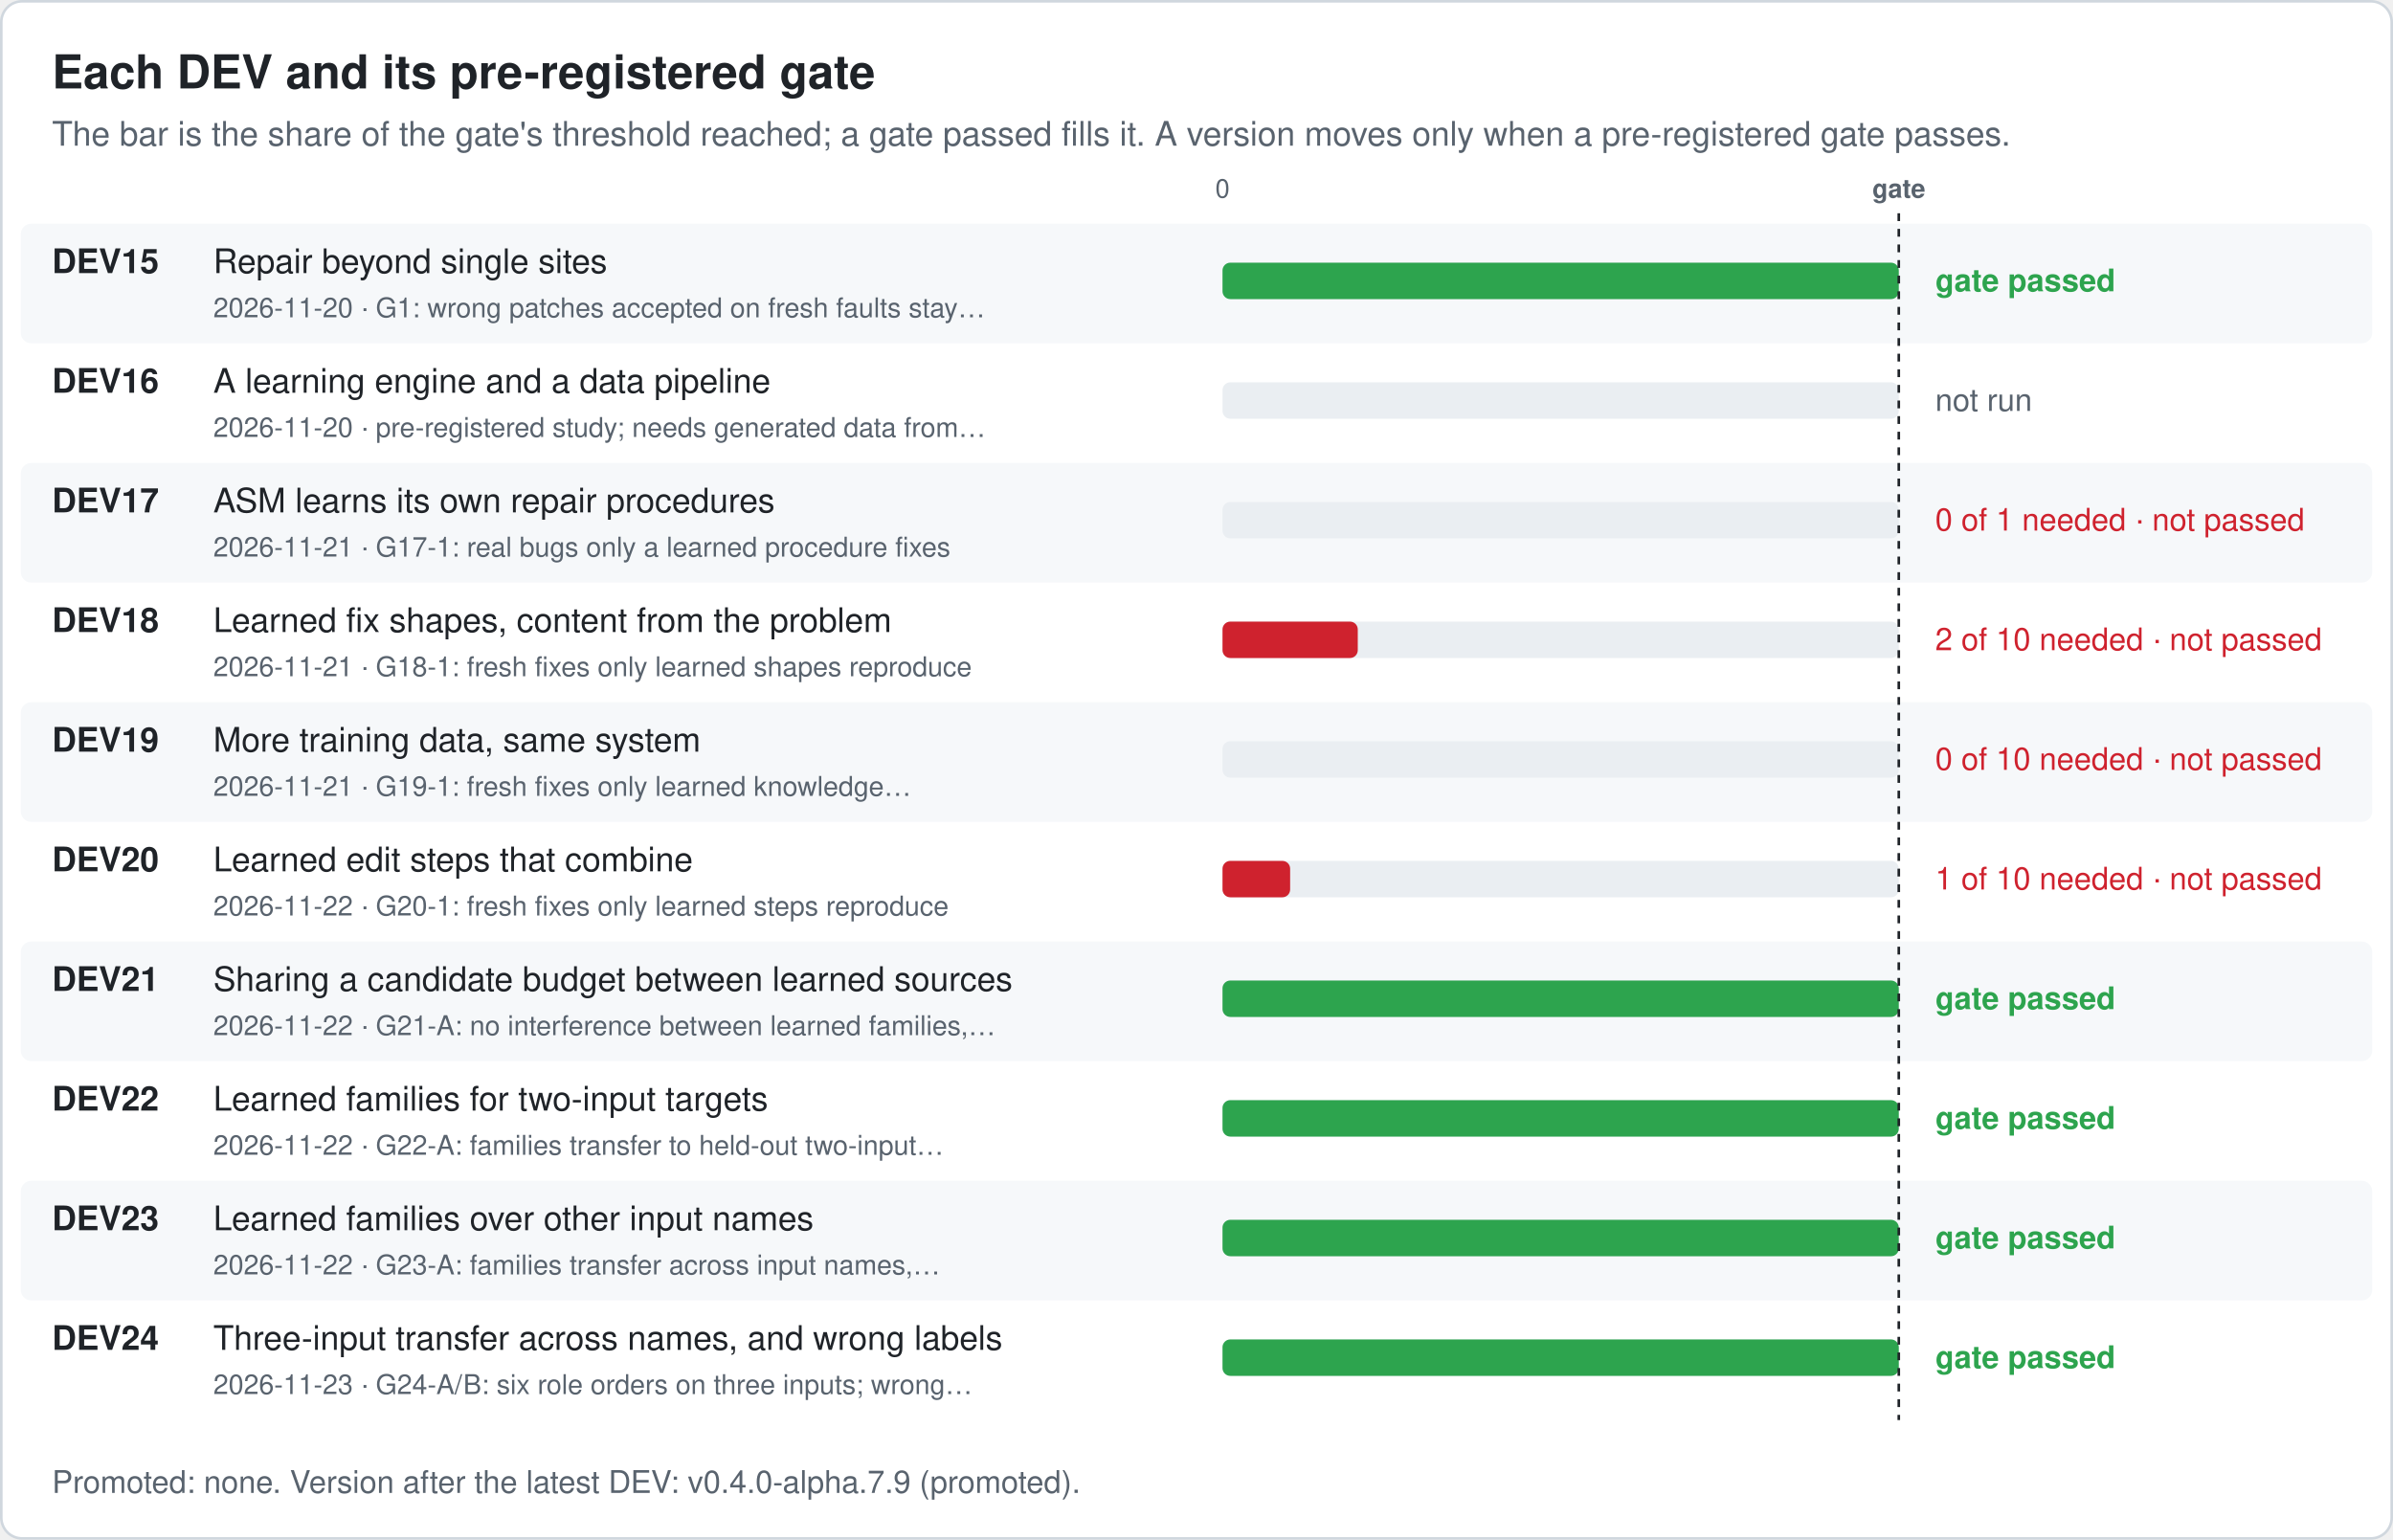
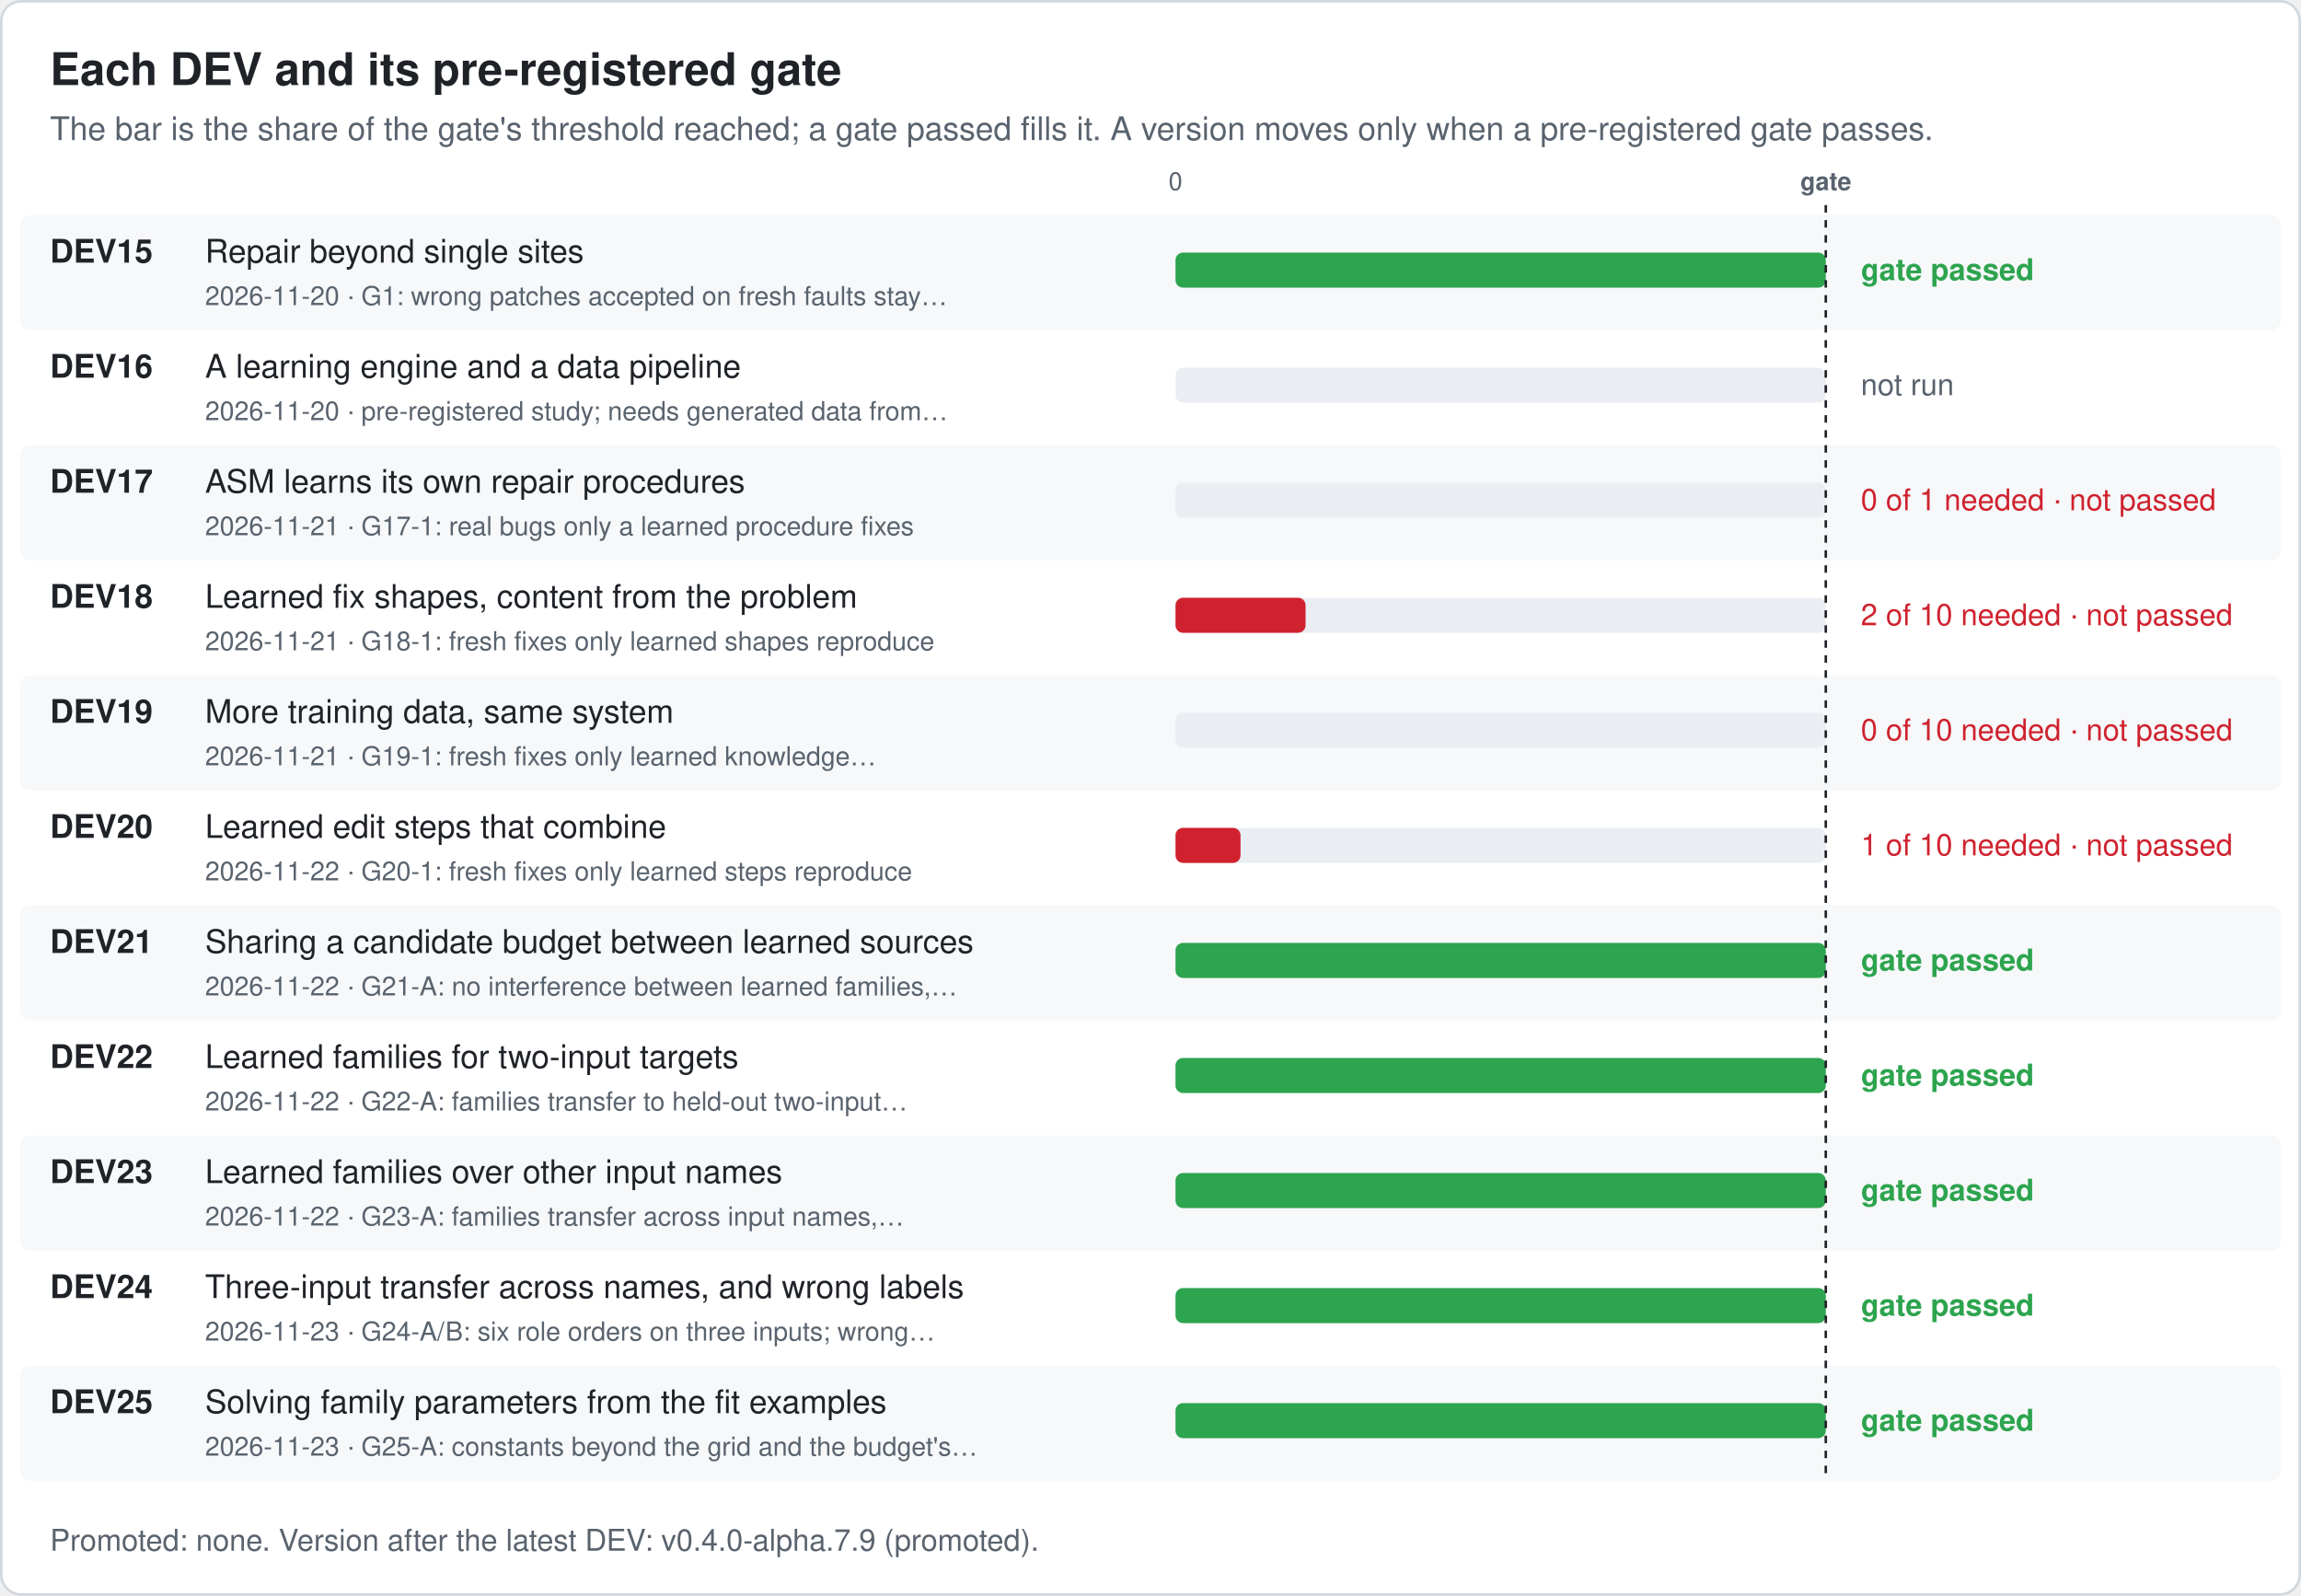
- <svg xmlns="http://www.w3.org/2000/svg" width="920" height="592" viewBox="0 0 920 592" role="img" aria-label="Each DEV step and how much of its pre-registered gate it reached">
-   <rect x="0.5" y="0.5" width="919" height="591" rx="8" fill="#ffffff" stroke="#d0d7de" />
+ <svg xmlns="http://www.w3.org/2000/svg" width="920" height="638" viewBox="0 0 920 638" role="img" aria-label="Each DEV step and how much of its pre-registered gate it reached">
+   <rect x="0.5" y="0.5" width="919" height="637" rx="8" fill="#ffffff" stroke="#d0d7de" />
  <text x="20.0" y="34.0" font-family="-apple-system,BlinkMacSystemFont,'Segoe UI',Helvetica,Arial,sans-serif" font-size="18" font-weight="600" fill="#1f2328" text-anchor="start">Each DEV and its pre-registered gate</text>
  <text x="20.0" y="56.0" font-family="-apple-system,BlinkMacSystemFont,'Segoe UI',Helvetica,Arial,sans-serif" font-size="13" font-weight="normal" fill="#59636e" text-anchor="start">The bar is the share of the gate's threshold reached; a gate passed fills it. A version moves only when a pre-registered gate passes.</text>
  <text x="470.0" y="76.0" font-family="-apple-system,BlinkMacSystemFont,'Segoe UI',Helvetica,Arial,sans-serif" font-size="10" font-weight="normal" fill="#59636e" text-anchor="middle">0</text>
  <text x="730.0" y="76.0" font-family="-apple-system,BlinkMacSystemFont,'Segoe UI',Helvetica,Arial,sans-serif" font-size="10" font-weight="600" fill="#59636e" text-anchor="middle">gate</text>
  <rect x="8" y="86" width="904" height="46" rx="4" fill="#f6f8fa" />
  <text x="20.0" y="105.0" font-family="-apple-system,BlinkMacSystemFont,'Segoe UI',Helvetica,Arial,sans-serif" font-size="13" font-weight="600" fill="#1f2328" text-anchor="start">DEV15</text>
  <text x="82.0" y="105.0" font-family="-apple-system,BlinkMacSystemFont,'Segoe UI',Helvetica,Arial,sans-serif" font-size="13" font-weight="normal" fill="#1f2328" text-anchor="start">Repair beyond single sites</text>
  <text x="82.0" y="122.0" font-family="-apple-system,BlinkMacSystemFont,'Segoe UI',Helvetica,Arial,sans-serif" font-size="10.5" font-weight="normal" fill="#59636e" text-anchor="start">2026-11-20 · G1: wrong patches accepted on fresh faults stay…</text>
  <rect x="470" y="101" width="260" height="14" rx="3" fill="#eaeef2" />
  <rect x="470" y="101" width="260.0" height="14" rx="3" fill="#2da44e" />
  <text x="744.0" y="112.0" font-family="-apple-system,BlinkMacSystemFont,'Segoe UI',Helvetica,Arial,sans-serif" font-size="12" font-weight="600" fill="#2da44e" text-anchor="start">gate passed</text>
  <text x="20.0" y="151.0" font-family="-apple-system,BlinkMacSystemFont,'Segoe UI',Helvetica,Arial,sans-serif" font-size="13" font-weight="600" fill="#1f2328" text-anchor="start">DEV16</text>
  <text x="82.0" y="151.0" font-family="-apple-system,BlinkMacSystemFont,'Segoe UI',Helvetica,Arial,sans-serif" font-size="13" font-weight="normal" fill="#1f2328" text-anchor="start">A learning engine and a data pipeline</text>
  <text x="82.0" y="168.0" font-family="-apple-system,BlinkMacSystemFont,'Segoe UI',Helvetica,Arial,sans-serif" font-size="10.5" font-weight="normal" fill="#59636e" text-anchor="start">2026-11-20 · pre-registered study; needs generated data from…</text>
  <rect x="470" y="147" width="260" height="14" rx="3" fill="#eaeef2" />
  <text x="744.0" y="158.0" font-family="-apple-system,BlinkMacSystemFont,'Segoe UI',Helvetica,Arial,sans-serif" font-size="12" font-weight="normal" fill="#59636e" text-anchor="start">not run</text>
  <rect x="8" y="178" width="904" height="46" rx="4" fill="#f6f8fa" />
  <text x="20.0" y="197.0" font-family="-apple-system,BlinkMacSystemFont,'Segoe UI',Helvetica,Arial,sans-serif" font-size="13" font-weight="600" fill="#1f2328" text-anchor="start">DEV17</text>
  <text x="82.0" y="197.0" font-family="-apple-system,BlinkMacSystemFont,'Segoe UI',Helvetica,Arial,sans-serif" font-size="13" font-weight="normal" fill="#1f2328" text-anchor="start">ASM learns its own repair procedures</text>
  <text x="82.0" y="214.0" font-family="-apple-system,BlinkMacSystemFont,'Segoe UI',Helvetica,Arial,sans-serif" font-size="10.5" font-weight="normal" fill="#59636e" text-anchor="start">2026-11-21 · G17-1: real bugs only a learned procedure fixes</text>
  <rect x="470" y="193" width="260" height="14" rx="3" fill="#eaeef2" />
  <text x="744.0" y="204.0" font-family="-apple-system,BlinkMacSystemFont,'Segoe UI',Helvetica,Arial,sans-serif" font-size="12" font-weight="normal" fill="#cf222e" text-anchor="start">0 of 1 needed · not passed</text>
  <text x="20.0" y="243.0" font-family="-apple-system,BlinkMacSystemFont,'Segoe UI',Helvetica,Arial,sans-serif" font-size="13" font-weight="600" fill="#1f2328" text-anchor="start">DEV18</text>
  <text x="82.0" y="243.0" font-family="-apple-system,BlinkMacSystemFont,'Segoe UI',Helvetica,Arial,sans-serif" font-size="13" font-weight="normal" fill="#1f2328" text-anchor="start">Learned fix shapes, content from the problem</text>
  <text x="82.0" y="260.0" font-family="-apple-system,BlinkMacSystemFont,'Segoe UI',Helvetica,Arial,sans-serif" font-size="10.5" font-weight="normal" fill="#59636e" text-anchor="start">2026-11-21 · G18-1: fresh fixes only learned shapes reproduce</text>
  <rect x="470" y="239" width="260" height="14" rx="3" fill="#eaeef2" />
  <rect x="470" y="239" width="52.0" height="14" rx="3" fill="#cf222e" />
  <text x="744.0" y="250.0" font-family="-apple-system,BlinkMacSystemFont,'Segoe UI',Helvetica,Arial,sans-serif" font-size="12" font-weight="normal" fill="#cf222e" text-anchor="start">2 of 10 needed · not passed</text>
  <rect x="8" y="270" width="904" height="46" rx="4" fill="#f6f8fa" />
  <text x="20.0" y="289.0" font-family="-apple-system,BlinkMacSystemFont,'Segoe UI',Helvetica,Arial,sans-serif" font-size="13" font-weight="600" fill="#1f2328" text-anchor="start">DEV19</text>
  <text x="82.0" y="289.0" font-family="-apple-system,BlinkMacSystemFont,'Segoe UI',Helvetica,Arial,sans-serif" font-size="13" font-weight="normal" fill="#1f2328" text-anchor="start">More training data, same system</text>
  <text x="82.0" y="306.0" font-family="-apple-system,BlinkMacSystemFont,'Segoe UI',Helvetica,Arial,sans-serif" font-size="10.5" font-weight="normal" fill="#59636e" text-anchor="start">2026-11-21 · G19-1: fresh fixes only learned knowledge…</text>
  <rect x="470" y="285" width="260" height="14" rx="3" fill="#eaeef2" />
  <text x="744.0" y="296.0" font-family="-apple-system,BlinkMacSystemFont,'Segoe UI',Helvetica,Arial,sans-serif" font-size="12" font-weight="normal" fill="#cf222e" text-anchor="start">0 of 10 needed · not passed</text>
  <text x="20.0" y="335.0" font-family="-apple-system,BlinkMacSystemFont,'Segoe UI',Helvetica,Arial,sans-serif" font-size="13" font-weight="600" fill="#1f2328" text-anchor="start">DEV20</text>
  <text x="82.0" y="335.0" font-family="-apple-system,BlinkMacSystemFont,'Segoe UI',Helvetica,Arial,sans-serif" font-size="13" font-weight="normal" fill="#1f2328" text-anchor="start">Learned edit steps that combine</text>
  <text x="82.0" y="352.0" font-family="-apple-system,BlinkMacSystemFont,'Segoe UI',Helvetica,Arial,sans-serif" font-size="10.5" font-weight="normal" fill="#59636e" text-anchor="start">2026-11-22 · G20-1: fresh fixes only learned steps reproduce</text>
  <rect x="470" y="331" width="260" height="14" rx="3" fill="#eaeef2" />
  <rect x="470" y="331" width="26.0" height="14" rx="3" fill="#cf222e" />
  <text x="744.0" y="342.0" font-family="-apple-system,BlinkMacSystemFont,'Segoe UI',Helvetica,Arial,sans-serif" font-size="12" font-weight="normal" fill="#cf222e" text-anchor="start">1 of 10 needed · not passed</text>
  <rect x="8" y="362" width="904" height="46" rx="4" fill="#f6f8fa" />
  <text x="20.0" y="381.0" font-family="-apple-system,BlinkMacSystemFont,'Segoe UI',Helvetica,Arial,sans-serif" font-size="13" font-weight="600" fill="#1f2328" text-anchor="start">DEV21</text>
  <text x="82.0" y="381.0" font-family="-apple-system,BlinkMacSystemFont,'Segoe UI',Helvetica,Arial,sans-serif" font-size="13" font-weight="normal" fill="#1f2328" text-anchor="start">Sharing a candidate budget between learned sources</text>
  <text x="82.0" y="398.0" font-family="-apple-system,BlinkMacSystemFont,'Segoe UI',Helvetica,Arial,sans-serif" font-size="10.5" font-weight="normal" fill="#59636e" text-anchor="start">2026-11-22 · G21-A: no interference between learned families,…</text>
  <rect x="470" y="377" width="260" height="14" rx="3" fill="#eaeef2" />
  <rect x="470" y="377" width="260.0" height="14" rx="3" fill="#2da44e" />
  <text x="744.0" y="388.0" font-family="-apple-system,BlinkMacSystemFont,'Segoe UI',Helvetica,Arial,sans-serif" font-size="12" font-weight="600" fill="#2da44e" text-anchor="start">gate passed</text>
  <text x="20.0" y="427.0" font-family="-apple-system,BlinkMacSystemFont,'Segoe UI',Helvetica,Arial,sans-serif" font-size="13" font-weight="600" fill="#1f2328" text-anchor="start">DEV22</text>
  <text x="82.0" y="427.0" font-family="-apple-system,BlinkMacSystemFont,'Segoe UI',Helvetica,Arial,sans-serif" font-size="13" font-weight="normal" fill="#1f2328" text-anchor="start">Learned families for two-input targets</text>
  <text x="82.0" y="444.0" font-family="-apple-system,BlinkMacSystemFont,'Segoe UI',Helvetica,Arial,sans-serif" font-size="10.5" font-weight="normal" fill="#59636e" text-anchor="start">2026-11-22 · G22-A: families transfer to held-out two-input…</text>
  <rect x="470" y="423" width="260" height="14" rx="3" fill="#eaeef2" />
  <rect x="470" y="423" width="260.0" height="14" rx="3" fill="#2da44e" />
  <text x="744.0" y="434.0" font-family="-apple-system,BlinkMacSystemFont,'Segoe UI',Helvetica,Arial,sans-serif" font-size="12" font-weight="600" fill="#2da44e" text-anchor="start">gate passed</text>
  <rect x="8" y="454" width="904" height="46" rx="4" fill="#f6f8fa" />
  <text x="20.0" y="473.0" font-family="-apple-system,BlinkMacSystemFont,'Segoe UI',Helvetica,Arial,sans-serif" font-size="13" font-weight="600" fill="#1f2328" text-anchor="start">DEV23</text>
  <text x="82.0" y="473.0" font-family="-apple-system,BlinkMacSystemFont,'Segoe UI',Helvetica,Arial,sans-serif" font-size="13" font-weight="normal" fill="#1f2328" text-anchor="start">Learned families over other input names</text>
  <text x="82.0" y="490.0" font-family="-apple-system,BlinkMacSystemFont,'Segoe UI',Helvetica,Arial,sans-serif" font-size="10.5" font-weight="normal" fill="#59636e" text-anchor="start">2026-11-22 · G23-A: families transfer across input names,…</text>
  <rect x="470" y="469" width="260" height="14" rx="3" fill="#eaeef2" />
  <rect x="470" y="469" width="260.0" height="14" rx="3" fill="#2da44e" />
  <text x="744.0" y="480.0" font-family="-apple-system,BlinkMacSystemFont,'Segoe UI',Helvetica,Arial,sans-serif" font-size="12" font-weight="600" fill="#2da44e" text-anchor="start">gate passed</text>
  <text x="20.0" y="519.0" font-family="-apple-system,BlinkMacSystemFont,'Segoe UI',Helvetica,Arial,sans-serif" font-size="13" font-weight="600" fill="#1f2328" text-anchor="start">DEV24</text>
  <text x="82.0" y="519.0" font-family="-apple-system,BlinkMacSystemFont,'Segoe UI',Helvetica,Arial,sans-serif" font-size="13" font-weight="normal" fill="#1f2328" text-anchor="start">Three-input transfer across names, and wrong labels</text>
  <text x="82.0" y="536.0" font-family="-apple-system,BlinkMacSystemFont,'Segoe UI',Helvetica,Arial,sans-serif" font-size="10.5" font-weight="normal" fill="#59636e" text-anchor="start">2026-11-23 · G24-A/B: six role orders on three inputs; wrong…</text>
  <rect x="470" y="515" width="260" height="14" rx="3" fill="#eaeef2" />
  <rect x="470" y="515" width="260.0" height="14" rx="3" fill="#2da44e" />
  <text x="744.0" y="526.0" font-family="-apple-system,BlinkMacSystemFont,'Segoe UI',Helvetica,Arial,sans-serif" font-size="12" font-weight="600" fill="#2da44e" text-anchor="start">gate passed</text>
-   <line x1="730" y1="82" x2="730" y2="546" stroke="#1f2328" stroke-width="1" stroke-dasharray="3,3" />
-   <text x="20.0" y="574.0" font-family="-apple-system,BlinkMacSystemFont,'Segoe UI',Helvetica,Arial,sans-serif" font-size="12" font-weight="normal" fill="#59636e" text-anchor="start">Promoted: none. Version after the latest DEV: v0.4.0-alpha.7.9 (promoted).</text>
+   <rect x="8" y="546" width="904" height="46" rx="4" fill="#f6f8fa" />
+   <text x="20.0" y="565.0" font-family="-apple-system,BlinkMacSystemFont,'Segoe UI',Helvetica,Arial,sans-serif" font-size="13" font-weight="600" fill="#1f2328" text-anchor="start">DEV25</text>
+   <text x="82.0" y="565.0" font-family="-apple-system,BlinkMacSystemFont,'Segoe UI',Helvetica,Arial,sans-serif" font-size="13" font-weight="normal" fill="#1f2328" text-anchor="start">Solving family parameters from the fit examples</text>
+   <text x="82.0" y="582.0" font-family="-apple-system,BlinkMacSystemFont,'Segoe UI',Helvetica,Arial,sans-serif" font-size="10.5" font-weight="normal" fill="#59636e" text-anchor="start">2026-11-23 · G25-A: constants beyond the grid and the budget's…</text>
+   <rect x="470" y="561" width="260" height="14" rx="3" fill="#eaeef2" />
+   <rect x="470" y="561" width="260.0" height="14" rx="3" fill="#2da44e" />
+   <text x="744.0" y="572.0" font-family="-apple-system,BlinkMacSystemFont,'Segoe UI',Helvetica,Arial,sans-serif" font-size="12" font-weight="600" fill="#2da44e" text-anchor="start">gate passed</text>
+   <line x1="730" y1="82" x2="730" y2="592" stroke="#1f2328" stroke-width="1" stroke-dasharray="3,3" />
+   <text x="20.0" y="620.0" font-family="-apple-system,BlinkMacSystemFont,'Segoe UI',Helvetica,Arial,sans-serif" font-size="12" font-weight="normal" fill="#59636e" text-anchor="start">Promoted: none. Version after the latest DEV: v0.4.0-alpha.7.9 (promoted).</text>
</svg>
